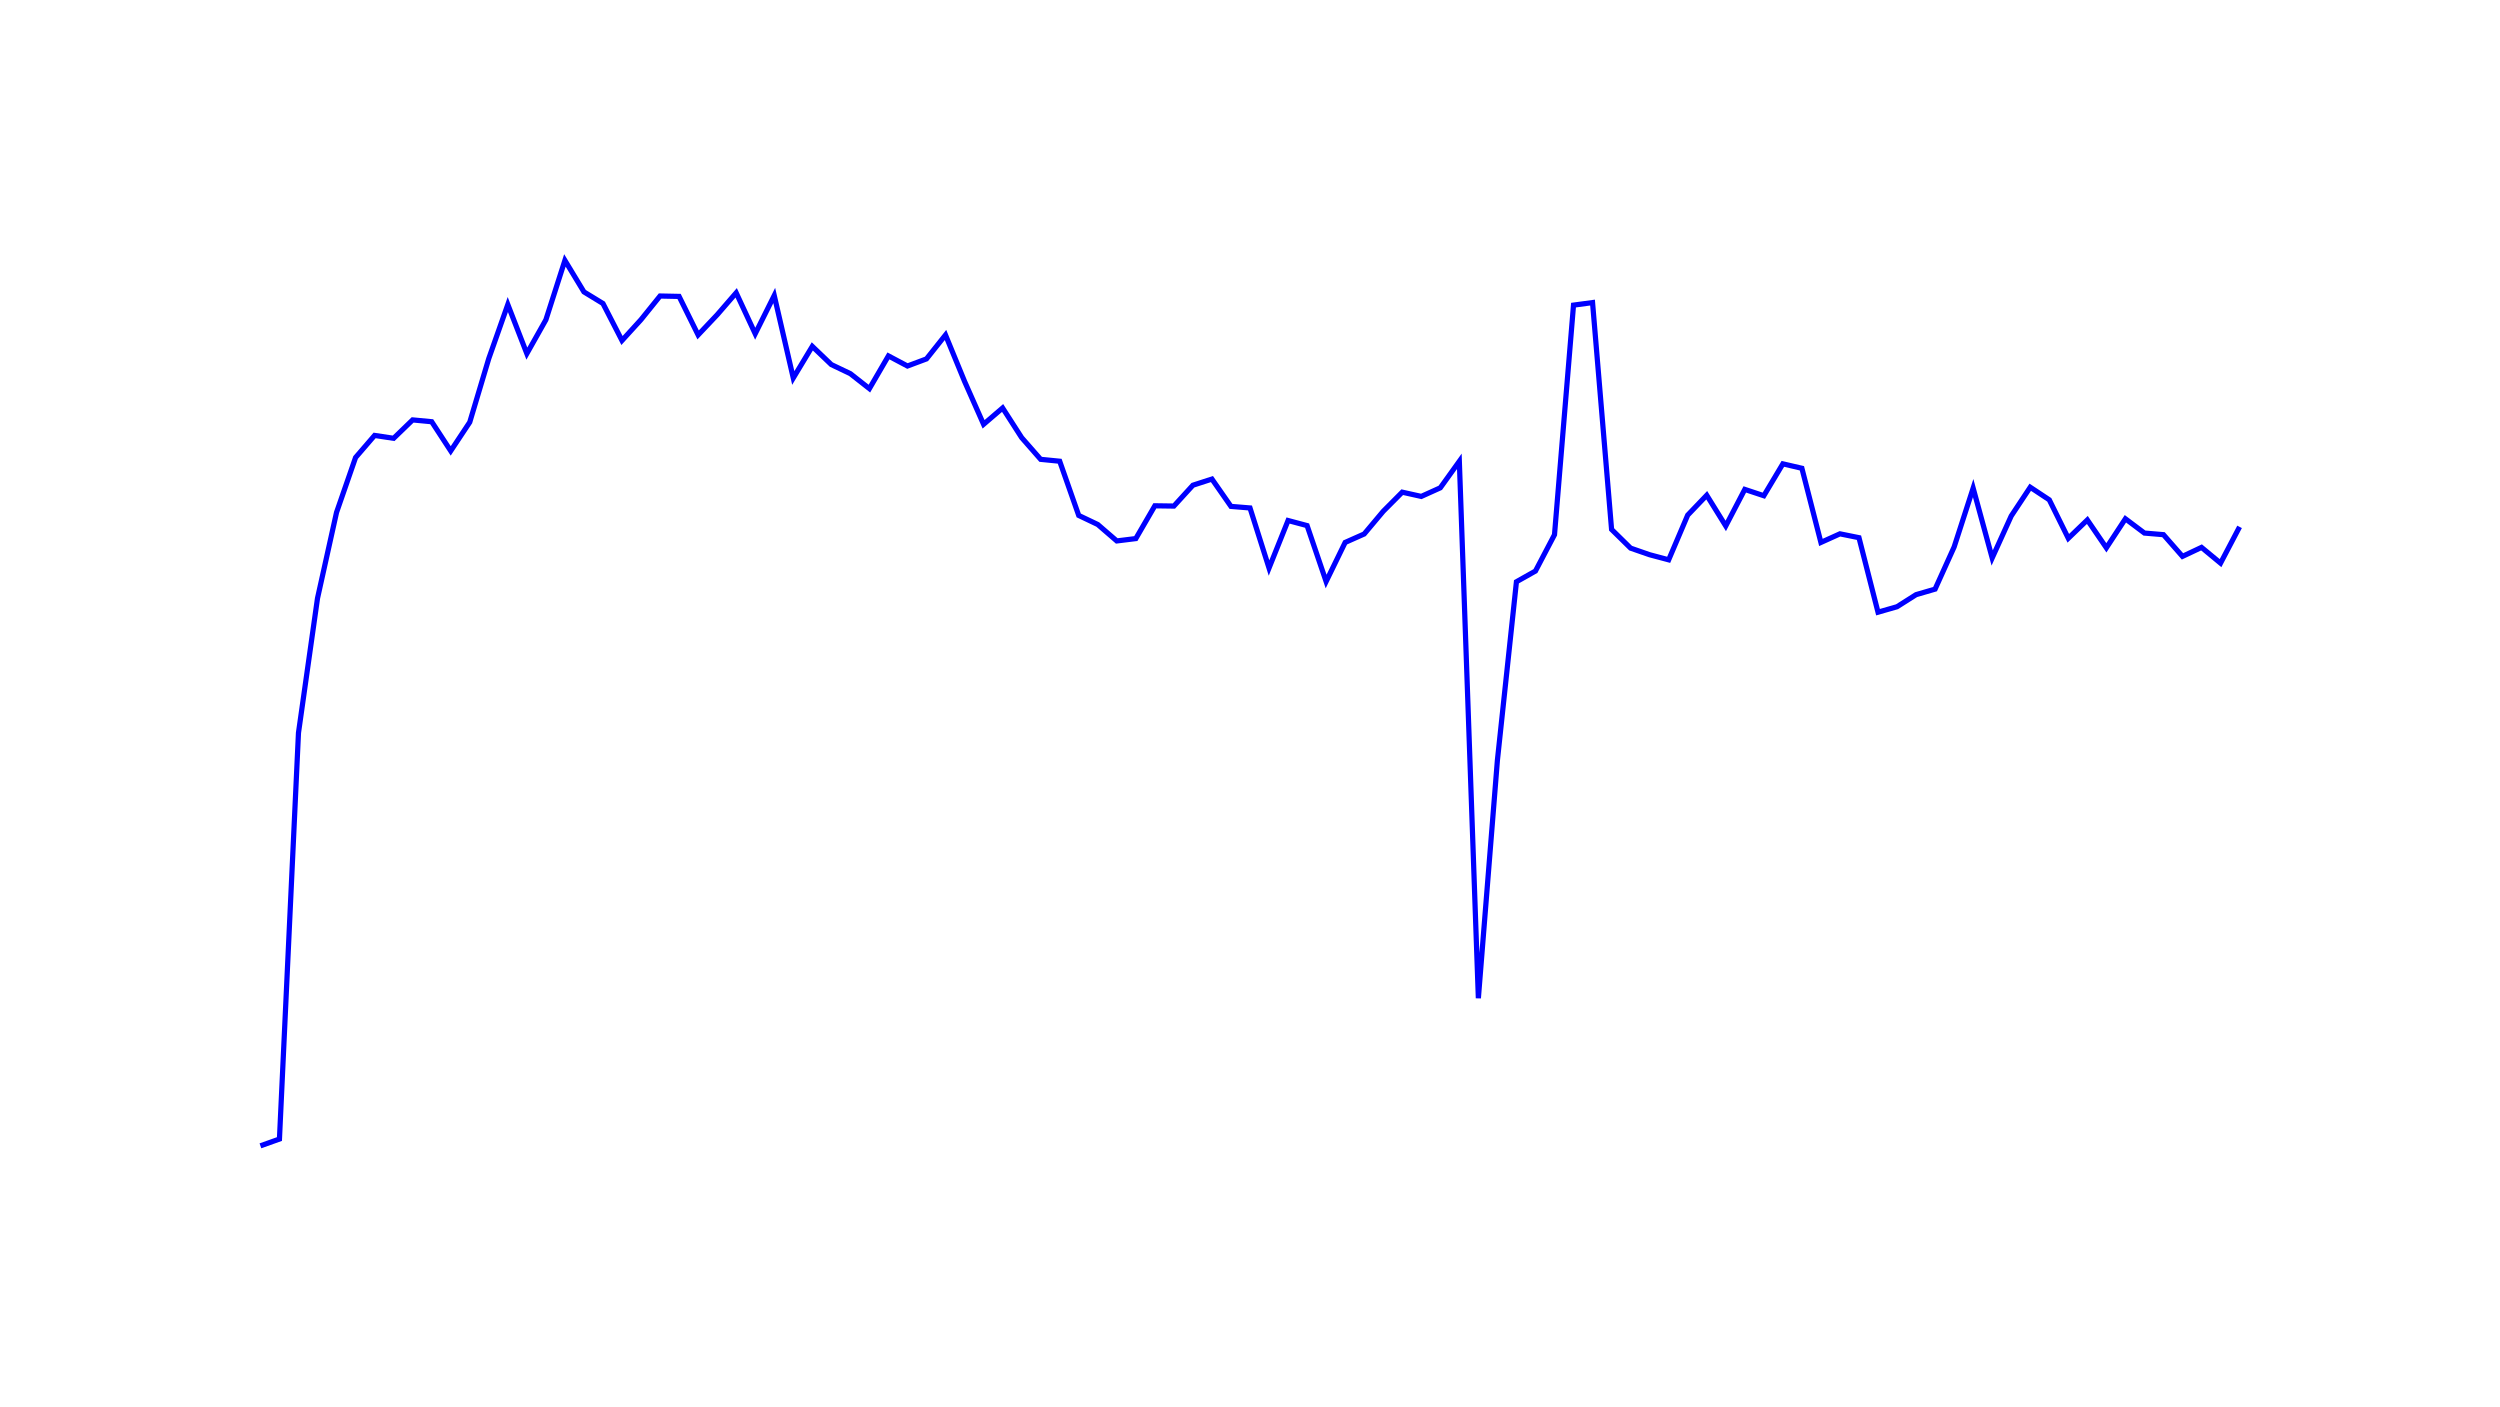
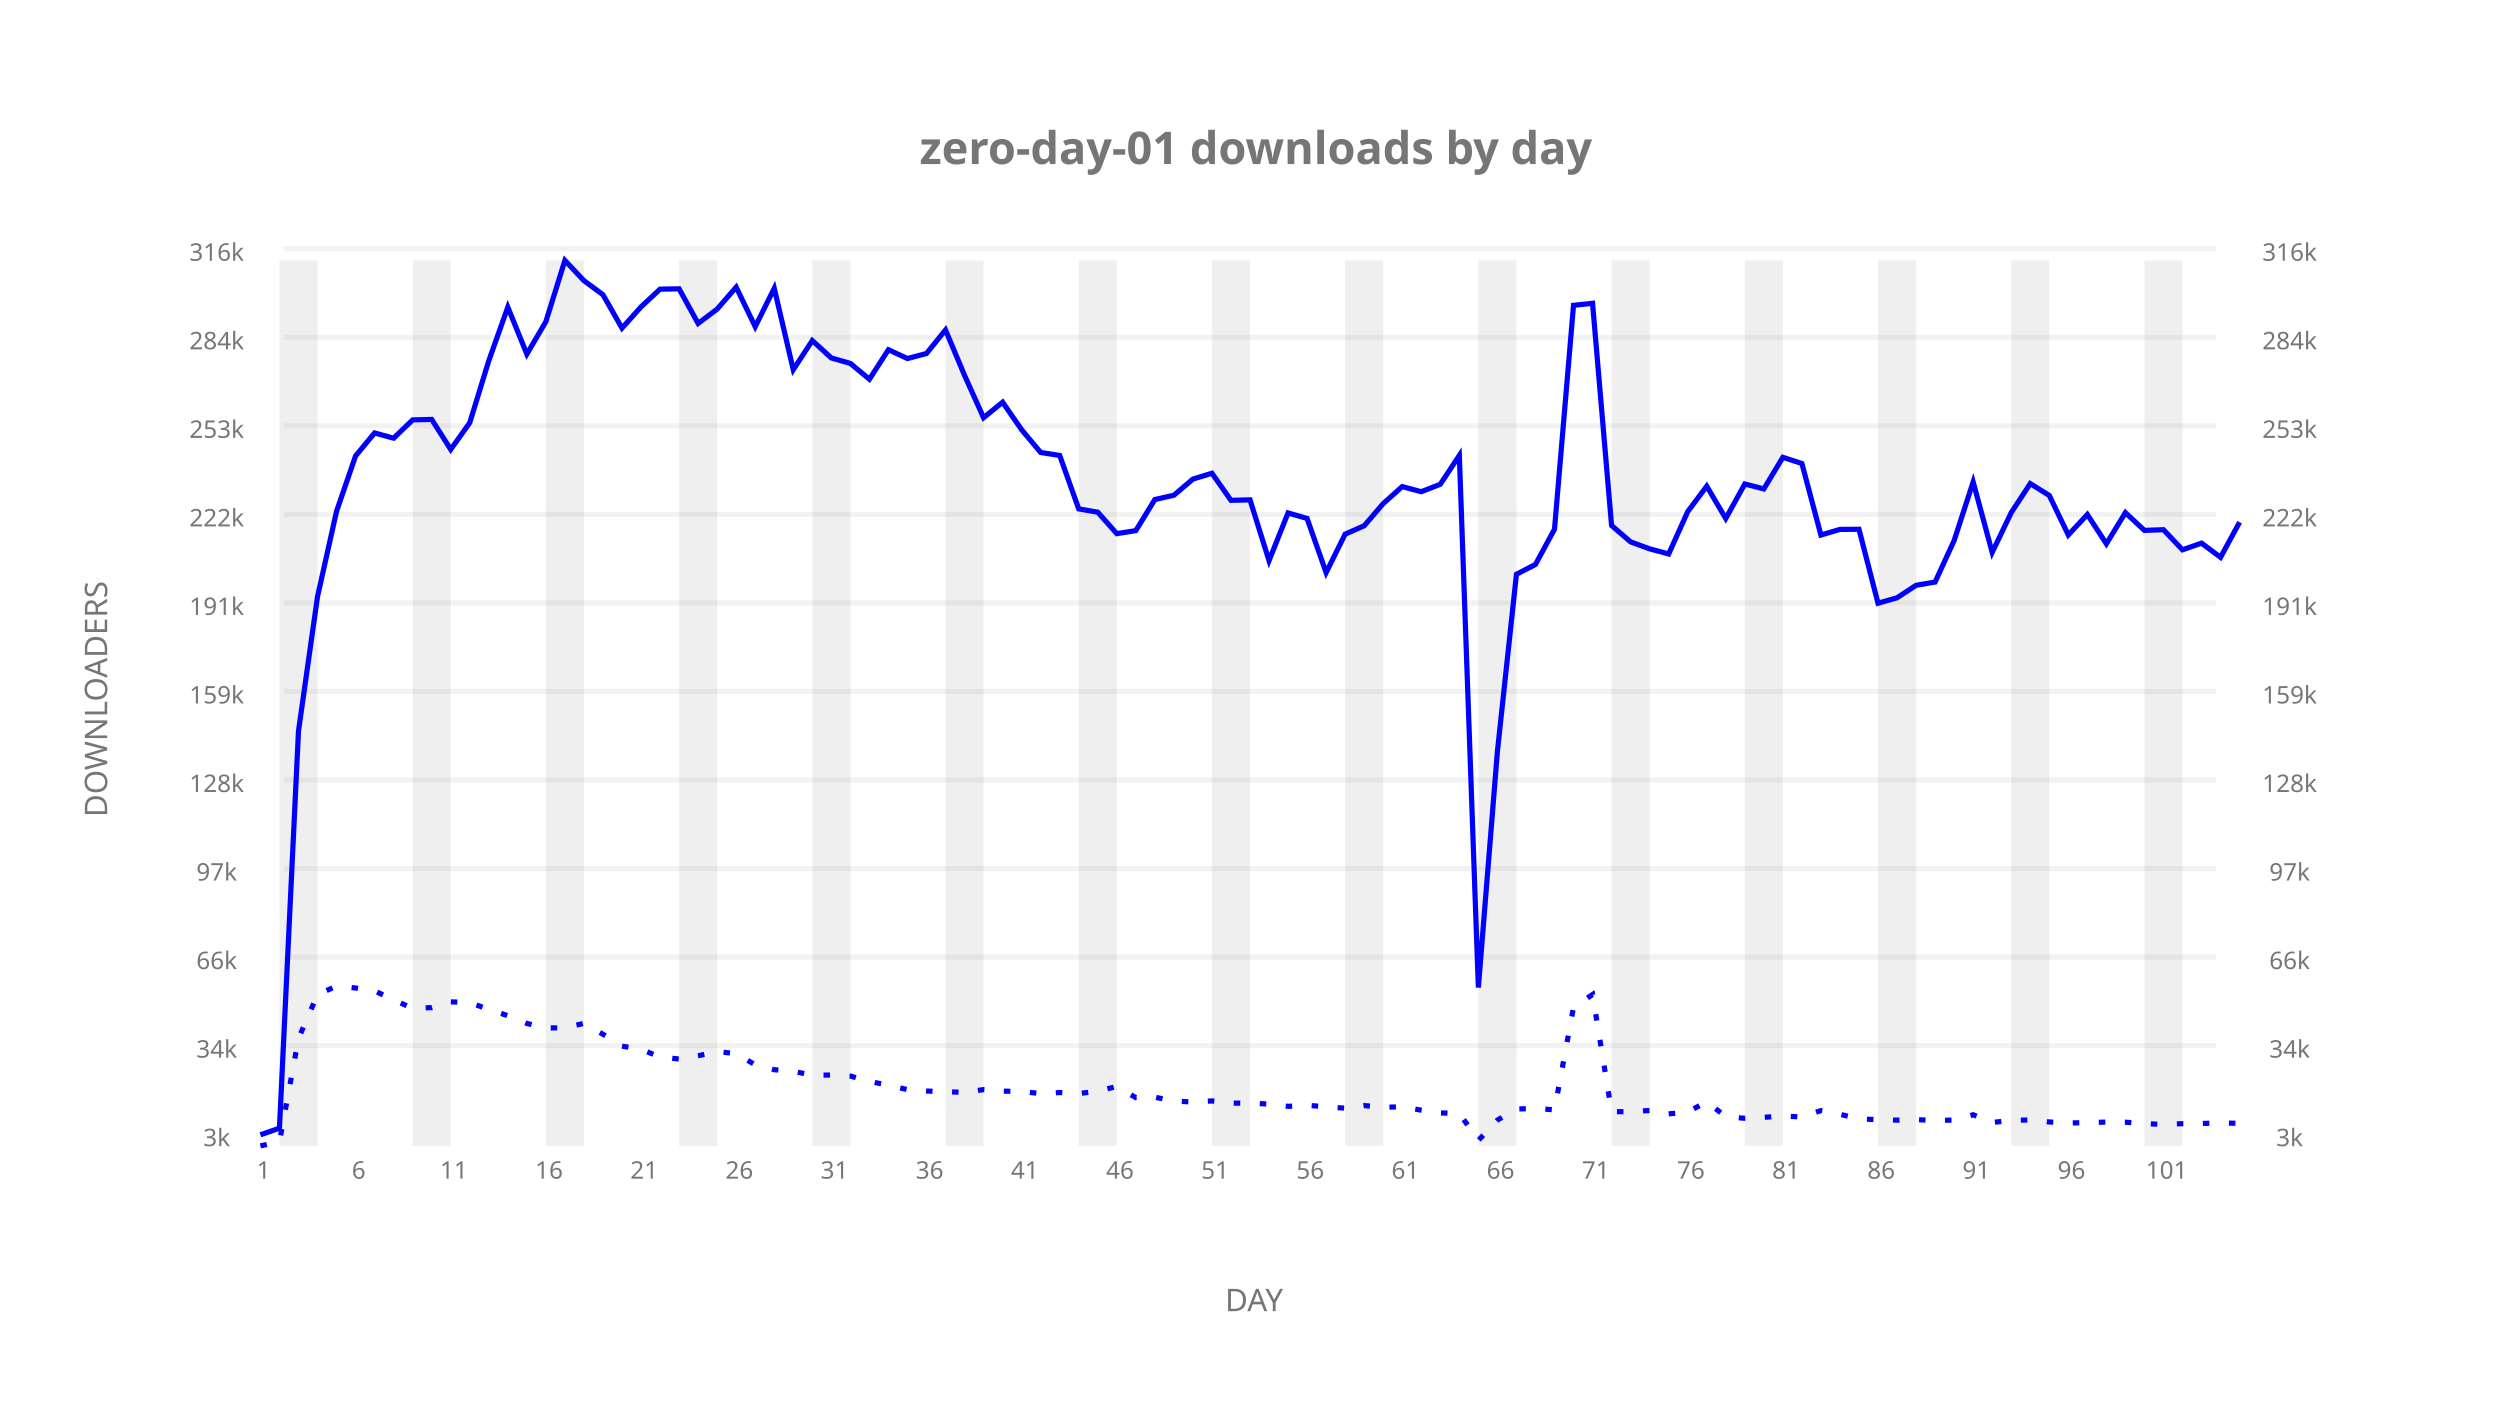
<svg xmlns="http://www.w3.org/2000/svg" xml:space="preserve" id="zero-day-01-downloads-by-day-day" x="0px" y="0px" width="1920px" height="1080px" viewBox="0 0 1920 1080" enable-background="new 0 0 1920 1080" role="img">
+   <g id="annotations">
+     <text x="960" y="126" font-family="Atkinson Hyperlegible" font-size="26pt" text-anchor="middle" text-align="center" font-weight="600" font-style="normal" style="fill:rgb(118,118,118); fill-opacity:1; stroke:rgb(118,118,118); stroke-opacity:0; stroke-width:0.5"> zero-day-01 downloads by day</text>
+     <g id="axes-lines">
+       <text x="960" y="1007" font-family="Atkinson Hyperlegible" font-size="18pt" text-anchor="middle" text-align="center" font-weight="500" font-style="normal" style="fill:rgb(118,118,118); fill-opacity:1; stroke:rgb(118,118,118); stroke-opacity:0; stroke-width:0.5"> DAY</text>
+       <text x="73" y="540" font-family="Atkinson Hyperlegible" font-size="18pt" text-anchor="middle" text-align="center" dominant-baseline="central" font-weight="500" font-style="normal" style="fill:rgb(118,118,118); fill-opacity:1; stroke:rgb(118,118,118); stroke-opacity:0; stroke-width:0.5" transform="rotate(-90,73,540)"> DOWNLOADERS</text>
+     </g>
+     <g id="tic-y-label-lines">
+       <line x1="218" y1="803.02" x2="1702" y2="803.02" style="fill:rgb(0,0,255); fill-opacity:0; stroke:rgb(242,242,242); stroke-opacity:1; stroke-width:4" />
+       <line x1="218" y1="735.02" x2="1702" y2="735.02" style="fill:rgb(0,0,255); fill-opacity:0; stroke:rgb(242,242,242); stroke-opacity:1; stroke-width:4" />
+       <line x1="218" y1="667.02" x2="1702" y2="667.02" style="fill:rgb(0,0,255); fill-opacity:0; stroke:rgb(242,242,242); stroke-opacity:1; stroke-width:4" />
+       <line x1="218" y1="599.02" x2="1702" y2="599.02" style="fill:rgb(0,0,255); fill-opacity:0; stroke:rgb(242,242,242); stroke-opacity:1; stroke-width:4" />
+       <line x1="218" y1="531.02" x2="1702" y2="531.02" style="fill:rgb(0,0,255); fill-opacity:0; stroke:rgb(242,242,242); stroke-opacity:1; stroke-width:4" />
+       <line x1="218" y1="463.02" x2="1702" y2="463.02" style="fill:rgb(0,0,255); fill-opacity:0; stroke:rgb(242,242,242); stroke-opacity:1; stroke-width:4" />
+       <line x1="218" y1="395.02" x2="1702" y2="395.02" style="fill:rgb(0,0,255); fill-opacity:0; stroke:rgb(242,242,242); stroke-opacity:1; stroke-width:4" />
+       <line x1="218" y1="327.02" x2="1702" y2="327.02" style="fill:rgb(0,0,255); fill-opacity:0; stroke:rgb(242,242,242); stroke-opacity:1; stroke-width:4" />
+       <line x1="218" y1="259.02" x2="1702" y2="259.02" style="fill:rgb(0,0,255); fill-opacity:0; stroke:rgb(242,242,242); stroke-opacity:1; stroke-width:4" />
+       <line x1="218" y1="191.02" x2="1702" y2="191.02" style="fill:rgb(0,0,255); fill-opacity:0; stroke:rgb(242,242,242); stroke-opacity:1; stroke-width:4" />
+     </g>
+     <g id="tic-x-labels">
+       <text x="200" y="898" font-family="Atkinson Hyperlegible" font-size="14pt" text-anchor="middle" text-align="center" dominant-baseline="central" font-weight="400" font-style="normal" style="fill:rgb(118,118,118); fill-opacity:1; stroke:rgb(118,118,118); stroke-opacity:0; stroke-width:0.5"> 1</text>
+       <text x="273.077" y="898" font-family="Atkinson Hyperlegible" font-size="14pt" text-anchor="middle" text-align="center" dominant-baseline="central" font-weight="400" font-style="normal" style="fill:rgb(118,118,118); fill-opacity:1; stroke:rgb(118,118,118); stroke-opacity:0; stroke-width:0.5"> 6</text>
+       <text x="346.154" y="898" font-family="Atkinson Hyperlegible" font-size="14pt" text-anchor="middle" text-align="center" dominant-baseline="central" font-weight="400" font-style="normal" style="fill:rgb(118,118,118); fill-opacity:1; stroke:rgb(118,118,118); stroke-opacity:0; stroke-width:0.5"> 11</text>
+       <text x="419.231" y="898" font-family="Atkinson Hyperlegible" font-size="14pt" text-anchor="middle" text-align="center" dominant-baseline="central" font-weight="400" font-style="normal" style="fill:rgb(118,118,118); fill-opacity:1; stroke:rgb(118,118,118); stroke-opacity:0; stroke-width:0.5"> 16</text>
+       <text x="492.308" y="898" font-family="Atkinson Hyperlegible" font-size="14pt" text-anchor="middle" text-align="center" dominant-baseline="central" font-weight="400" font-style="normal" style="fill:rgb(118,118,118); fill-opacity:1; stroke:rgb(118,118,118); stroke-opacity:0; stroke-width:0.5"> 21</text>
+       <text x="565.385" y="898" font-family="Atkinson Hyperlegible" font-size="14pt" text-anchor="middle" text-align="center" dominant-baseline="central" font-weight="400" font-style="normal" style="fill:rgb(118,118,118); fill-opacity:1; stroke:rgb(118,118,118); stroke-opacity:0; stroke-width:0.5"> 26</text>
+       <text x="638.462" y="898" font-family="Atkinson Hyperlegible" font-size="14pt" text-anchor="middle" text-align="center" dominant-baseline="central" font-weight="400" font-style="normal" style="fill:rgb(118,118,118); fill-opacity:1; stroke:rgb(118,118,118); stroke-opacity:0; stroke-width:0.5"> 31</text>
+       <text x="711.538" y="898" font-family="Atkinson Hyperlegible" font-size="14pt" text-anchor="middle" text-align="center" dominant-baseline="central" font-weight="400" font-style="normal" style="fill:rgb(118,118,118); fill-opacity:1; stroke:rgb(118,118,118); stroke-opacity:0; stroke-width:0.5"> 36</text>
+       <text x="784.615" y="898" font-family="Atkinson Hyperlegible" font-size="14pt" text-anchor="middle" text-align="center" dominant-baseline="central" font-weight="400" font-style="normal" style="fill:rgb(118,118,118); fill-opacity:1; stroke:rgb(118,118,118); stroke-opacity:0; stroke-width:0.5"> 41</text>
+       <text x="857.692" y="898" font-family="Atkinson Hyperlegible" font-size="14pt" text-anchor="middle" text-align="center" dominant-baseline="central" font-weight="400" font-style="normal" style="fill:rgb(118,118,118); fill-opacity:1; stroke:rgb(118,118,118); stroke-opacity:0; stroke-width:0.5"> 46</text>
+       <text x="930.769" y="898" font-family="Atkinson Hyperlegible" font-size="14pt" text-anchor="middle" text-align="center" dominant-baseline="central" font-weight="400" font-style="normal" style="fill:rgb(118,118,118); fill-opacity:1; stroke:rgb(118,118,118); stroke-opacity:0; stroke-width:0.5"> 51</text>
+       <text x="1003.846" y="898" font-family="Atkinson Hyperlegible" font-size="14pt" text-anchor="middle" text-align="center" dominant-baseline="central" font-weight="400" font-style="normal" style="fill:rgb(118,118,118); fill-opacity:1; stroke:rgb(118,118,118); stroke-opacity:0; stroke-width:0.5"> 56</text>
+       <text x="1076.923" y="898" font-family="Atkinson Hyperlegible" font-size="14pt" text-anchor="middle" text-align="center" dominant-baseline="central" font-weight="400" font-style="normal" style="fill:rgb(118,118,118); fill-opacity:1; stroke:rgb(118,118,118); stroke-opacity:0; stroke-width:0.5"> 61</text>
+       <text x="1150" y="898" font-family="Atkinson Hyperlegible" font-size="14pt" text-anchor="middle" text-align="center" dominant-baseline="central" font-weight="400" font-style="normal" style="fill:rgb(118,118,118); fill-opacity:1; stroke:rgb(118,118,118); stroke-opacity:0; stroke-width:0.5"> 66</text>
+       <text x="1223.077" y="898" font-family="Atkinson Hyperlegible" font-size="14pt" text-anchor="middle" text-align="center" dominant-baseline="central" font-weight="400" font-style="normal" style="fill:rgb(118,118,118); fill-opacity:1; stroke:rgb(118,118,118); stroke-opacity:0; stroke-width:0.5"> 71</text>
+       <text x="1296.154" y="898" font-family="Atkinson Hyperlegible" font-size="14pt" text-anchor="middle" text-align="center" dominant-baseline="central" font-weight="400" font-style="normal" style="fill:rgb(118,118,118); fill-opacity:1; stroke:rgb(118,118,118); stroke-opacity:0; stroke-width:0.5"> 76</text>
+       <text x="1369.231" y="898" font-family="Atkinson Hyperlegible" font-size="14pt" text-anchor="middle" text-align="center" dominant-baseline="central" font-weight="400" font-style="normal" style="fill:rgb(118,118,118); fill-opacity:1; stroke:rgb(118,118,118); stroke-opacity:0; stroke-width:0.5"> 81</text>
+       <text x="1442.308" y="898" font-family="Atkinson Hyperlegible" font-size="14pt" text-anchor="middle" text-align="center" dominant-baseline="central" font-weight="400" font-style="normal" style="fill:rgb(118,118,118); fill-opacity:1; stroke:rgb(118,118,118); stroke-opacity:0; stroke-width:0.5"> 86</text>
+       <text x="1515.385" y="898" font-family="Atkinson Hyperlegible" font-size="14pt" text-anchor="middle" text-align="center" dominant-baseline="central" font-weight="400" font-style="normal" style="fill:rgb(118,118,118); fill-opacity:1; stroke:rgb(118,118,118); stroke-opacity:0; stroke-width:0.5"> 91</text>
+       <text x="1588.462" y="898" font-family="Atkinson Hyperlegible" font-size="14pt" text-anchor="middle" text-align="center" dominant-baseline="central" font-weight="400" font-style="normal" style="fill:rgb(118,118,118); fill-opacity:1; stroke:rgb(118,118,118); stroke-opacity:0; stroke-width:0.5"> 96</text>
+       <text x="1661.538" y="898" font-family="Atkinson Hyperlegible" font-size="14pt" text-anchor="middle" text-align="center" dominant-baseline="central" font-weight="400" font-style="normal" style="fill:rgb(118,118,118); fill-opacity:1; stroke:rgb(118,118,118); stroke-opacity:0; stroke-width:0.5"> 101</text>
+     </g>
+     <g id="tic-y-labels">
+       <text x="164" y="873.02" font-family="Atkinson Hyperlegible" font-size="14pt" text-anchor="middle" text-align="center" dominant-baseline="central" font-weight="400" font-style="normal" style="fill:rgb(118,118,118); fill-opacity:1; stroke:rgb(118,118,118); stroke-opacity:0; stroke-width:0.5"> 3k</text>
+       <text x="1756" y="873.02" font-family="Atkinson Hyperlegible" font-size="14pt" text-anchor="middle" text-align="center" dominant-baseline="central" font-weight="400" font-style="normal" style="fill:rgb(118,118,118); fill-opacity:1; stroke:rgb(118,118,118); stroke-opacity:0; stroke-width:0.5"> 3k</text>
+       <text x="164" y="805.02" font-family="Atkinson Hyperlegible" font-size="14pt" text-anchor="middle" text-align="center" dominant-baseline="central" font-weight="400" font-style="normal" style="fill:rgb(118,118,118); fill-opacity:1; stroke:rgb(118,118,118); stroke-opacity:0; stroke-width:0.5"> 34k</text>
+       <text x="1756" y="805.02" font-family="Atkinson Hyperlegible" font-size="14pt" text-anchor="middle" text-align="center" dominant-baseline="central" font-weight="400" font-style="normal" style="fill:rgb(118,118,118); fill-opacity:1; stroke:rgb(118,118,118); stroke-opacity:0; stroke-width:0.5"> 34k</text>
+       <text x="164" y="737.02" font-family="Atkinson Hyperlegible" font-size="14pt" text-anchor="middle" text-align="center" dominant-baseline="central" font-weight="400" font-style="normal" style="fill:rgb(118,118,118); fill-opacity:1; stroke:rgb(118,118,118); stroke-opacity:0; stroke-width:0.5"> 66k</text>
+       <text x="1756" y="737.02" font-family="Atkinson Hyperlegible" font-size="14pt" text-anchor="middle" text-align="center" dominant-baseline="central" font-weight="400" font-style="normal" style="fill:rgb(118,118,118); fill-opacity:1; stroke:rgb(118,118,118); stroke-opacity:0; stroke-width:0.5"> 66k</text>
+       <text x="164" y="669.02" font-family="Atkinson Hyperlegible" font-size="14pt" text-anchor="middle" text-align="center" dominant-baseline="central" font-weight="400" font-style="normal" style="fill:rgb(118,118,118); fill-opacity:1; stroke:rgb(118,118,118); stroke-opacity:0; stroke-width:0.5"> 97k</text>
+       <text x="1756" y="669.02" font-family="Atkinson Hyperlegible" font-size="14pt" text-anchor="middle" text-align="center" dominant-baseline="central" font-weight="400" font-style="normal" style="fill:rgb(118,118,118); fill-opacity:1; stroke:rgb(118,118,118); stroke-opacity:0; stroke-width:0.5"> 97k</text>
+       <text x="164" y="601.02" font-family="Atkinson Hyperlegible" font-size="14pt" text-anchor="middle" text-align="center" dominant-baseline="central" font-weight="400" font-style="normal" style="fill:rgb(118,118,118); fill-opacity:1; stroke:rgb(118,118,118); stroke-opacity:0; stroke-width:0.5"> 128k</text>
+       <text x="1756" y="601.02" font-family="Atkinson Hyperlegible" font-size="14pt" text-anchor="middle" text-align="center" dominant-baseline="central" font-weight="400" font-style="normal" style="fill:rgb(118,118,118); fill-opacity:1; stroke:rgb(118,118,118); stroke-opacity:0; stroke-width:0.5"> 128k</text>
+       <text x="164" y="533.02" font-family="Atkinson Hyperlegible" font-size="14pt" text-anchor="middle" text-align="center" dominant-baseline="central" font-weight="400" font-style="normal" style="fill:rgb(118,118,118); fill-opacity:1; stroke:rgb(118,118,118); stroke-opacity:0; stroke-width:0.5"> 159k</text>
+       <text x="1756" y="533.02" font-family="Atkinson Hyperlegible" font-size="14pt" text-anchor="middle" text-align="center" dominant-baseline="central" font-weight="400" font-style="normal" style="fill:rgb(118,118,118); fill-opacity:1; stroke:rgb(118,118,118); stroke-opacity:0; stroke-width:0.5"> 159k</text>
+       <text x="164" y="465.02" font-family="Atkinson Hyperlegible" font-size="14pt" text-anchor="middle" text-align="center" dominant-baseline="central" font-weight="400" font-style="normal" style="fill:rgb(118,118,118); fill-opacity:1; stroke:rgb(118,118,118); stroke-opacity:0; stroke-width:0.5"> 191k</text>
+       <text x="1756" y="465.02" font-family="Atkinson Hyperlegible" font-size="14pt" text-anchor="middle" text-align="center" dominant-baseline="central" font-weight="400" font-style="normal" style="fill:rgb(118,118,118); fill-opacity:1; stroke:rgb(118,118,118); stroke-opacity:0; stroke-width:0.5"> 191k</text>
+       <text x="164" y="397.02" font-family="Atkinson Hyperlegible" font-size="14pt" text-anchor="middle" text-align="center" dominant-baseline="central" font-weight="400" font-style="normal" style="fill:rgb(118,118,118); fill-opacity:1; stroke:rgb(118,118,118); stroke-opacity:0; stroke-width:0.5"> 222k</text>
+       <text x="1756" y="397.02" font-family="Atkinson Hyperlegible" font-size="14pt" text-anchor="middle" text-align="center" dominant-baseline="central" font-weight="400" font-style="normal" style="fill:rgb(118,118,118); fill-opacity:1; stroke:rgb(118,118,118); stroke-opacity:0; stroke-width:0.5"> 222k</text>
+       <text x="164" y="329.02" font-family="Atkinson Hyperlegible" font-size="14pt" text-anchor="middle" text-align="center" dominant-baseline="central" font-weight="400" font-style="normal" style="fill:rgb(118,118,118); fill-opacity:1; stroke:rgb(118,118,118); stroke-opacity:0; stroke-width:0.5"> 253k</text>
+       <text x="1756" y="329.02" font-family="Atkinson Hyperlegible" font-size="14pt" text-anchor="middle" text-align="center" dominant-baseline="central" font-weight="400" font-style="normal" style="fill:rgb(118,118,118); fill-opacity:1; stroke:rgb(118,118,118); stroke-opacity:0; stroke-width:0.5"> 253k</text>
+       <text x="164" y="261.02" font-family="Atkinson Hyperlegible" font-size="14pt" text-anchor="middle" text-align="center" dominant-baseline="central" font-weight="400" font-style="normal" style="fill:rgb(118,118,118); fill-opacity:1; stroke:rgb(118,118,118); stroke-opacity:0; stroke-width:0.5"> 284k</text>
+       <text x="1756" y="261.02" font-family="Atkinson Hyperlegible" font-size="14pt" text-anchor="middle" text-align="center" dominant-baseline="central" font-weight="400" font-style="normal" style="fill:rgb(118,118,118); fill-opacity:1; stroke:rgb(118,118,118); stroke-opacity:0; stroke-width:0.5"> 284k</text>
+       <text x="164" y="193.02" font-family="Atkinson Hyperlegible" font-size="14pt" text-anchor="middle" text-align="center" dominant-baseline="central" font-weight="400" font-style="normal" style="fill:rgb(118,118,118); fill-opacity:1; stroke:rgb(118,118,118); stroke-opacity:0; stroke-width:0.5"> 316k</text>
+       <text x="1756" y="193.02" font-family="Atkinson Hyperlegible" font-size="14pt" text-anchor="middle" text-align="center" dominant-baseline="central" font-weight="400" font-style="normal" style="fill:rgb(118,118,118); fill-opacity:1; stroke:rgb(118,118,118); stroke-opacity:0; stroke-width:0.5"> 316k</text>
+     </g>
+   </g>
+   <g id="weekend-bands-zero-day-01 downloads by day">
+     <rect x="214.615" y="200" width="29.231" height="680" style="fill:rgb(148,148,148); fill-opacity:0.15; stroke:rgb(148,148,148); stroke-opacity:0; stroke-width:0" />
+     <rect x="316.923" y="200" width="29.231" height="680" style="fill:rgb(148,148,148); fill-opacity:0.15; stroke:rgb(148,148,148); stroke-opacity:0; stroke-width:0" />
+     <rect x="419.231" y="200" width="29.231" height="680" style="fill:rgb(148,148,148); fill-opacity:0.15; stroke:rgb(148,148,148); stroke-opacity:0; stroke-width:0" />
+     <rect x="521.538" y="200" width="29.231" height="680" style="fill:rgb(148,148,148); fill-opacity:0.15; stroke:rgb(148,148,148); stroke-opacity:0; stroke-width:0" />
+     <rect x="623.846" y="200" width="29.231" height="680" style="fill:rgb(148,148,148); fill-opacity:0.15; stroke:rgb(148,148,148); stroke-opacity:0; stroke-width:0" />
+     <rect x="726.154" y="200" width="29.231" height="680" style="fill:rgb(148,148,148); fill-opacity:0.15; stroke:rgb(148,148,148); stroke-opacity:0; stroke-width:0" />
+     <rect x="828.462" y="200" width="29.231" height="680" style="fill:rgb(148,148,148); fill-opacity:0.15; stroke:rgb(148,148,148); stroke-opacity:0; stroke-width:0" />
+     <rect x="930.769" y="200" width="29.231" height="680" style="fill:rgb(148,148,148); fill-opacity:0.15; stroke:rgb(148,148,148); stroke-opacity:0; stroke-width:0" />
+     <rect x="1033.077" y="200" width="29.231" height="680" style="fill:rgb(148,148,148); fill-opacity:0.15; stroke:rgb(148,148,148); stroke-opacity:0; stroke-width:0" />
+     <rect x="1135.385" y="200" width="29.231" height="680" style="fill:rgb(148,148,148); fill-opacity:0.15; stroke:rgb(148,148,148); stroke-opacity:0; stroke-width:0" />
+     <rect x="1237.692" y="200" width="29.231" height="680" style="fill:rgb(148,148,148); fill-opacity:0.15; stroke:rgb(148,148,148); stroke-opacity:0; stroke-width:0" />
+     <rect x="1340" y="200" width="29.231" height="680" style="fill:rgb(148,148,148); fill-opacity:0.15; stroke:rgb(148,148,148); stroke-opacity:0; stroke-width:0" />
+     <rect x="1442.308" y="200" width="29.231" height="680" style="fill:rgb(148,148,148); fill-opacity:0.15; stroke:rgb(148,148,148); stroke-opacity:0; stroke-width:0" />
+     <rect x="1544.615" y="200" width="29.231" height="680" style="fill:rgb(148,148,148); fill-opacity:0.15; stroke:rgb(148,148,148); stroke-opacity:0; stroke-width:0" />
+     <rect x="1646.923" y="200" width="29.231" height="680" style="fill:rgb(148,148,148); fill-opacity:0.15; stroke:rgb(148,148,148); stroke-opacity:0; stroke-width:0" />
+   </g>
  <g id="polyline-zero-day-01 downloads by day">
-     <polyline points="200,880 214.615,874.79 229.231,562.828 243.846,459.462 258.462,393.521 273.077,351.374 287.692,334.41 302.308,336.615 316.923,322.492 331.538,323.881 346.154,346.289 360.769,324.235 375.385,275.353 390,233.873 404.615,271.579 419.231,245.618 433.846,200 448.462,224.167 463.077,233.089 477.692,261.508 492.308,245.457 506.923,227.34 521.538,227.647 536.154,257.222 550.769,241.763 565.385,224.884 580,256.314 594.615,226.952 609.231,290.293 623.846,266.019 638.462,280.002 653.077,286.978 667.692,298.463 682.308,273.338 696.923,281.098 711.538,275.638 726.154,257.262 740.769,292.867 755.385,325.869 770,313.325 784.615,336.089 799.231,352.77 813.846,354.222 828.462,395.852 843.077,402.817 857.692,415.437 872.308,413.631 886.923,388.453 901.538,388.658 916.154,372.651 930.769,367.918 945.385,388.91 960,390.11 974.615,436.233 989.231,399.755 1003.85,403.663 1018.46,446.608 1033.08,416.597 1047.69,410.102 1062.31,392.684 1076.92,377.995 1091.54,381.248 1106.15,374.646 1120.77,354.28 1135.38,766.646 1150,583.96 1164.62,446.793 1179.23,438.559 1193.85,410.683 1208.46,234.338 1223.08,232.376 1237.69,406.593 1252.31,420.967 1266.92,426.037 1281.54,429.936 1296.15,395.614 1310.77,380.335 1325.38,403.928 1340,375.86 1354.62,380.714 1369.23,356.235 1383.85,359.63 1398.46,416.588 1413.08,409.982 1427.69,412.945 1442.31,470.163 1456.92,465.97 1471.54,456.706 1486.15,452.435 1500.77,420.077 1515.38,374.873 1530,428.511 1544.62,396.271 1559.23,374.196 1573.85,383.873 1588.46,413.402 1603.08,399.316 1617.69,420.72 1632.31,398.428 1646.92,409.392 1661.54,410.627 1676.15,427.298 1690.77,420.4 1705.38,432.49 1720,404.625 " style="fill:rgb(0,0,255); fill-opacity:0; stroke:rgb(0,0,255); stroke-opacity:1; stroke-width:4" />
+     <polyline points="200,871.538 214.615,866.446 229.231,561.516 243.846,458.236 258.462,392.691 273.077,350.16 287.692,332.506 302.308,336.523 316.923,322.481 331.538,322.116 346.154,345.174 360.769,324.658 375.385,277.058 390,235.871 404.615,271.996 419.231,247.012 433.846,200 448.462,215.559 463.077,226.332 477.692,252 492.308,235.671 506.923,222.064 521.538,221.822 536.154,248.385 550.769,237.375 565.385,220.558 580,250.883 594.615,221.428 609.231,283.916 623.846,261.548 638.462,274.906 653.077,279.113 667.692,291.248 682.308,268.595 696.923,275.348 711.538,271.485 726.154,253.412 740.769,288.319 755.385,320.799 770,308.883 784.615,330.064 799.231,347.499 813.846,349.79 828.462,390.826 843.077,393.368 857.692,409.823 872.308,407.536 886.923,383.641 901.538,380.344 916.154,367.95 930.769,363.46 945.385,384.257 960,383.885 974.615,430.581 989.231,393.918 1003.85,398.175 1018.46,439.752 1033.08,410.224 1047.69,403.795 1062.31,386.754 1076.92,373.709 1091.54,377.626 1106.15,371.926 1120.77,349.79 1135.38,758.426 1150,577.216 1164.62,441.058 1179.23,433.508 1193.85,406.445 1208.46,234.484 1223.08,232.935 1237.69,403.564 1252.31,416.172 1266.92,421.508 1281.54,425.434 1296.15,392.965 1310.77,373.397 1325.38,398.203 1340,371.702 1354.62,375.489 1369.23,351.233 1383.85,355.965 1398.46,410.892 1413.08,406.596 1427.69,406.474 1442.31,463.268 1456.92,459.094 1471.54,449.513 1486.15,447 1500.77,415.151 1515.38,370.146 1530,424.265 1544.62,393.718 1559.23,371.41 1573.85,380.534 1588.46,410.85 1603.08,395.167 1617.69,417.634 1632.31,393.722 1646.92,407.338 1661.54,406.824 1676.15,422.257 1690.77,417.129 1705.38,428.039 1720,401.057 " style="fill:rgb(0,0,255); fill-opacity:0; stroke:rgb(0,0,255); stroke-opacity:1; stroke-width:4" />
+   </g>
+   <g id="polyline-zero-day-01 downloads by day uploaders">
+     <polyline points="200,880 214.615,876.951 229.231,797.588 243.846,763.887 258.462,757.299 273.077,758.785 287.692,760.988 302.308,767.959 316.923,774.394 331.538,773.82 346.154,769.428 360.769,769.933 375.385,775.289 390,780.044 404.615,786.003 419.231,789.452 433.846,789.372 448.462,785.918 463.077,794.321 477.692,803.438 492.308,805.854 506.923,811.834 521.538,813.308 536.154,810.822 550.769,807.653 565.385,809.168 580,817.789 594.615,821.521 609.231,822.827 623.846,825.682 638.462,825.645 653.077,826.414 667.692,830.503 682.308,833.546 696.923,836.782 711.538,837.905 726.154,838.418 740.769,838.971 755.385,836.814 770,837.951 784.615,838.371 799.231,839.822 813.846,839.097 828.462,839.846 843.077,838.064 857.692,834.405 872.308,842.987 886.923,842.625 901.538,845.653 916.154,846.299 930.769,845.516 945.385,847.194 960,847.25 974.615,847.907 989.231,849.672 1003.85,848.865 1018.46,850.036 1033.08,851.07 1047.69,849.085 1062.31,850.419 1076.92,849.994 1091.54,852.617 1106.15,854.756 1120.77,855.028 1135.38,875.826 1150,860.239 1164.62,851.733 1179.23,851.252 1193.85,852.367 1208.46,773.763 1223.08,763.784 1237.69,853.757 1252.31,853.799 1266.92,852.83 1281.54,855.446 1296.15,854.121 1310.77,846.084 1325.38,857.616 1340,858.852 1354.62,858.112 1369.23,857.113 1383.85,857.832 1398.46,852.954 1413.08,855.744 1427.69,859.312 1442.31,859.925 1456.92,860.278 1471.54,859.834 1486.15,860.626 1500.77,860.167 1515.38,856.136 1530,862.023 1544.62,860.524 1559.23,860.073 1573.85,861.688 1588.46,862.4 1603.08,862.258 1617.69,861.734 1632.31,861.86 1646.92,862.859 1661.54,863.673 1676.15,862.955 1690.77,862.85 1705.38,862.367 1720,862.75 " stroke-dasharray="5 15" style="fill:rgb(0,0,255); fill-opacity:0; stroke:rgb(0,0,255); stroke-opacity:1; stroke-width:4" />
  </g>
</svg>
